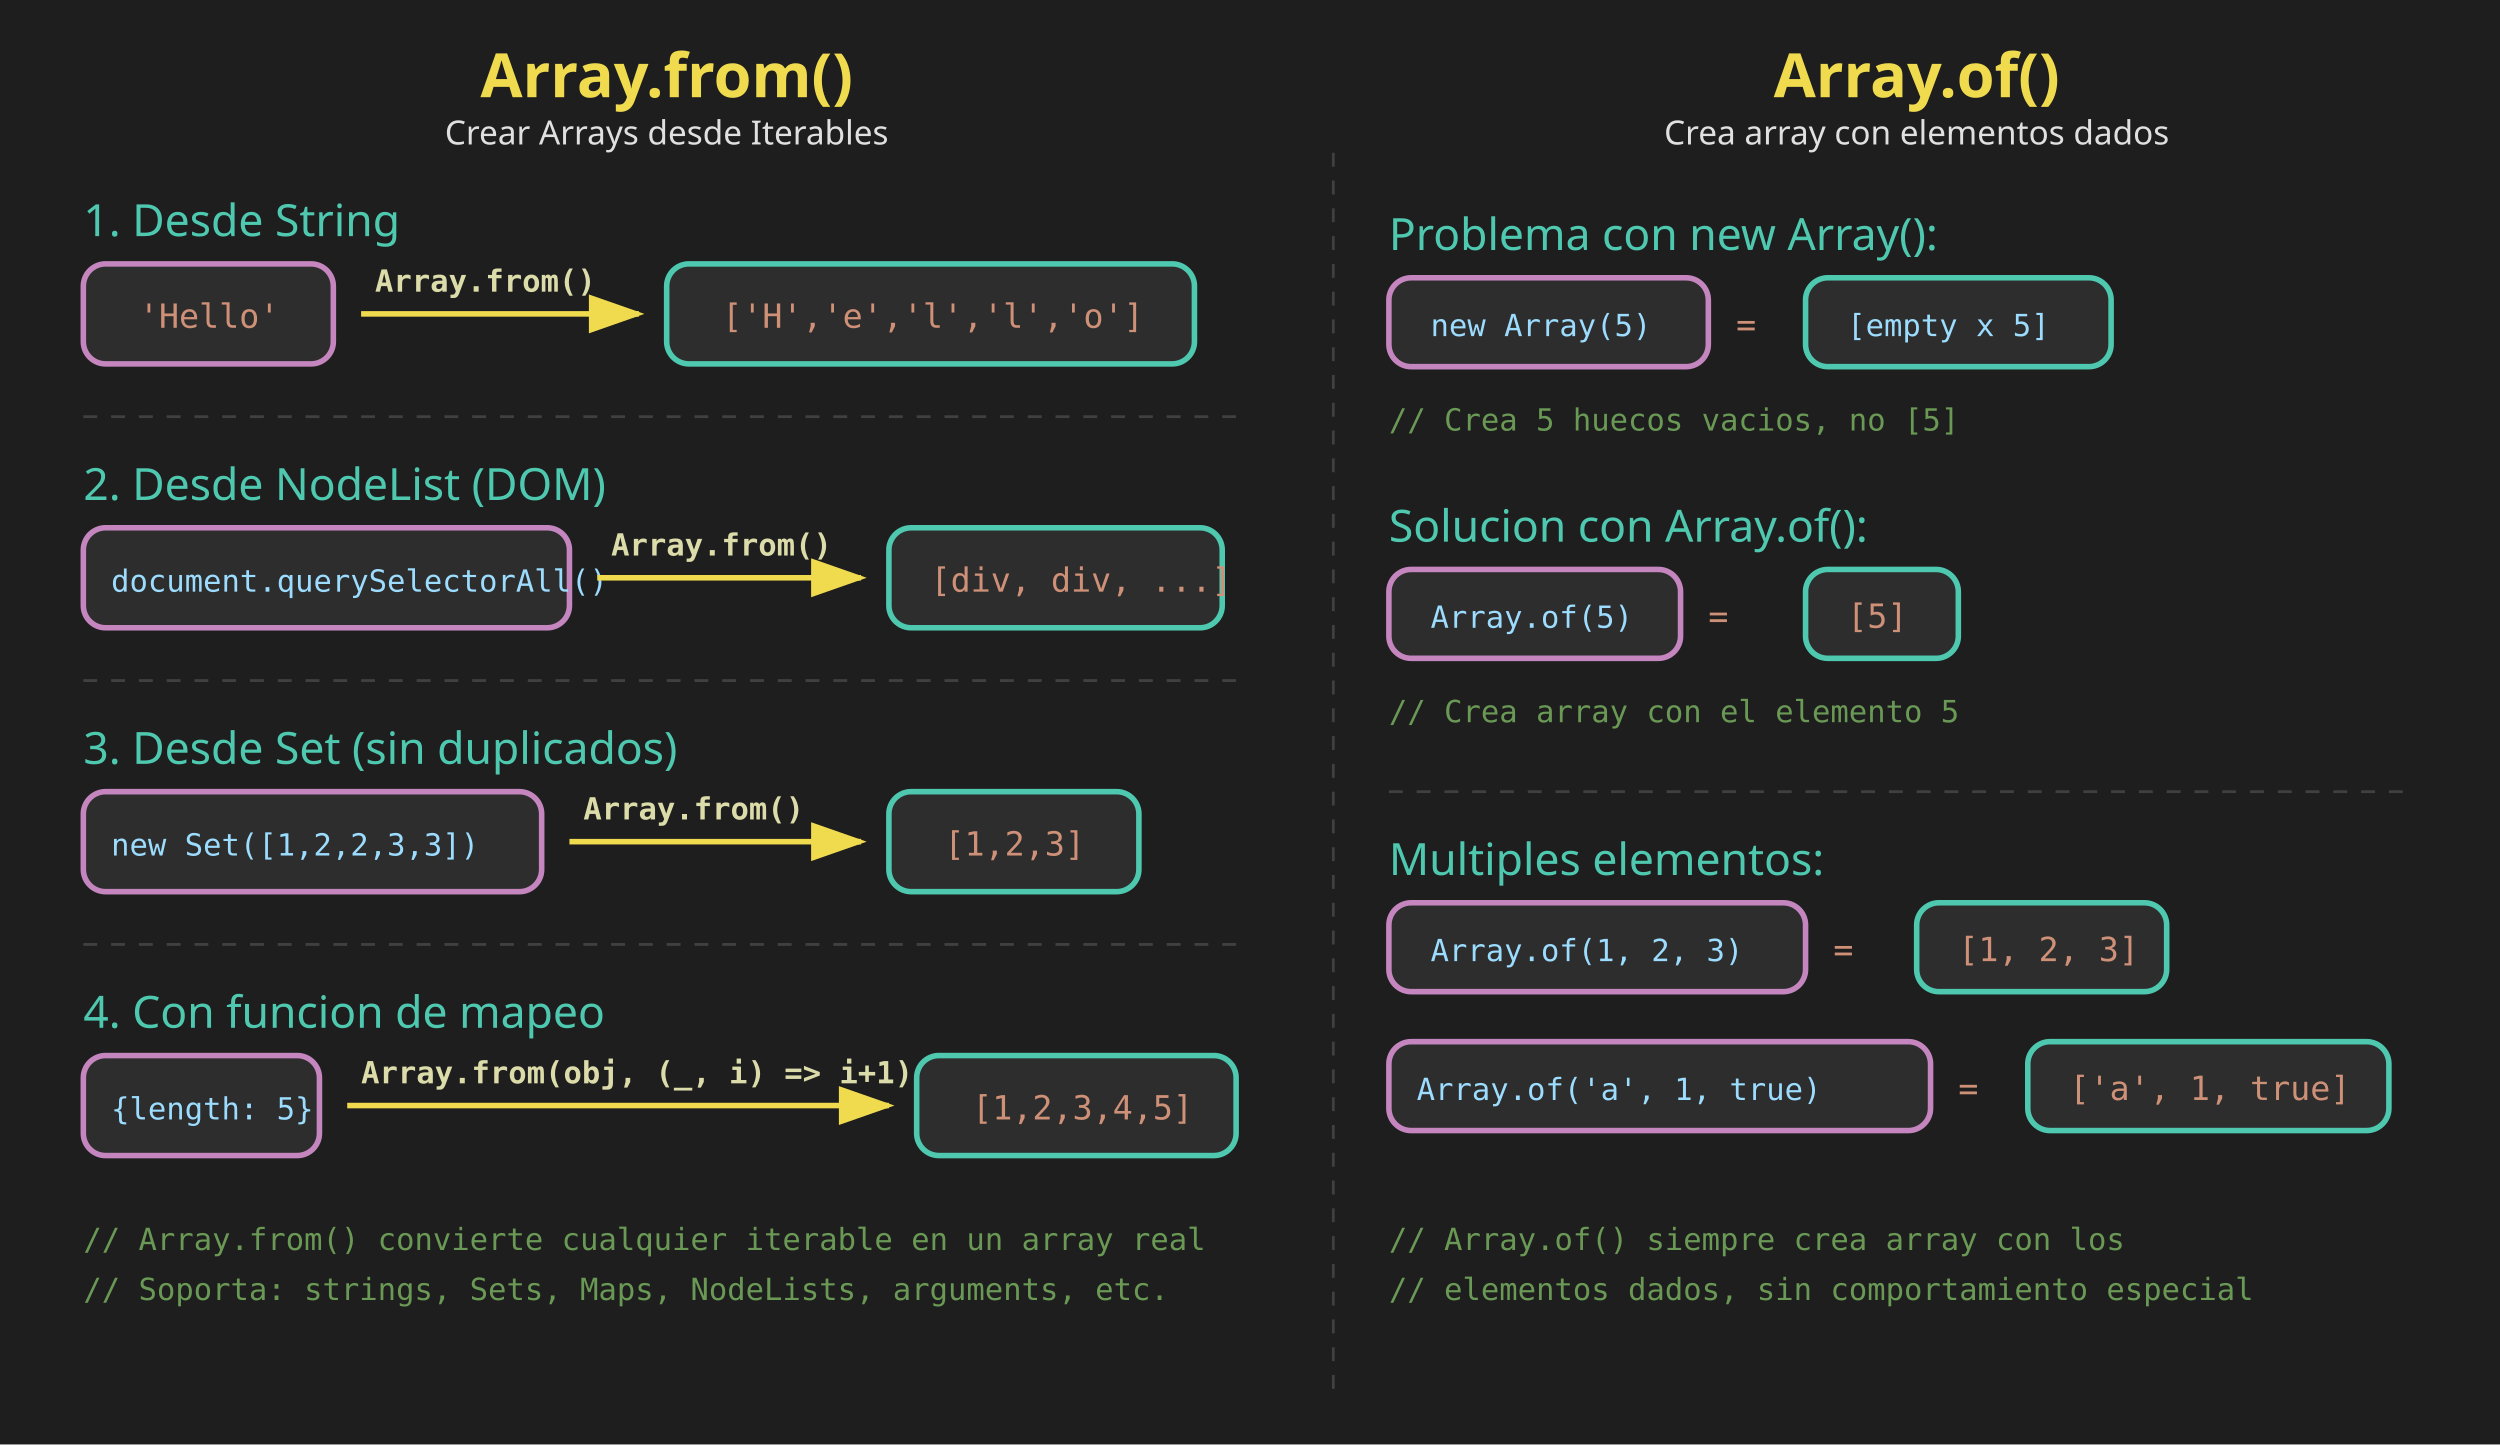
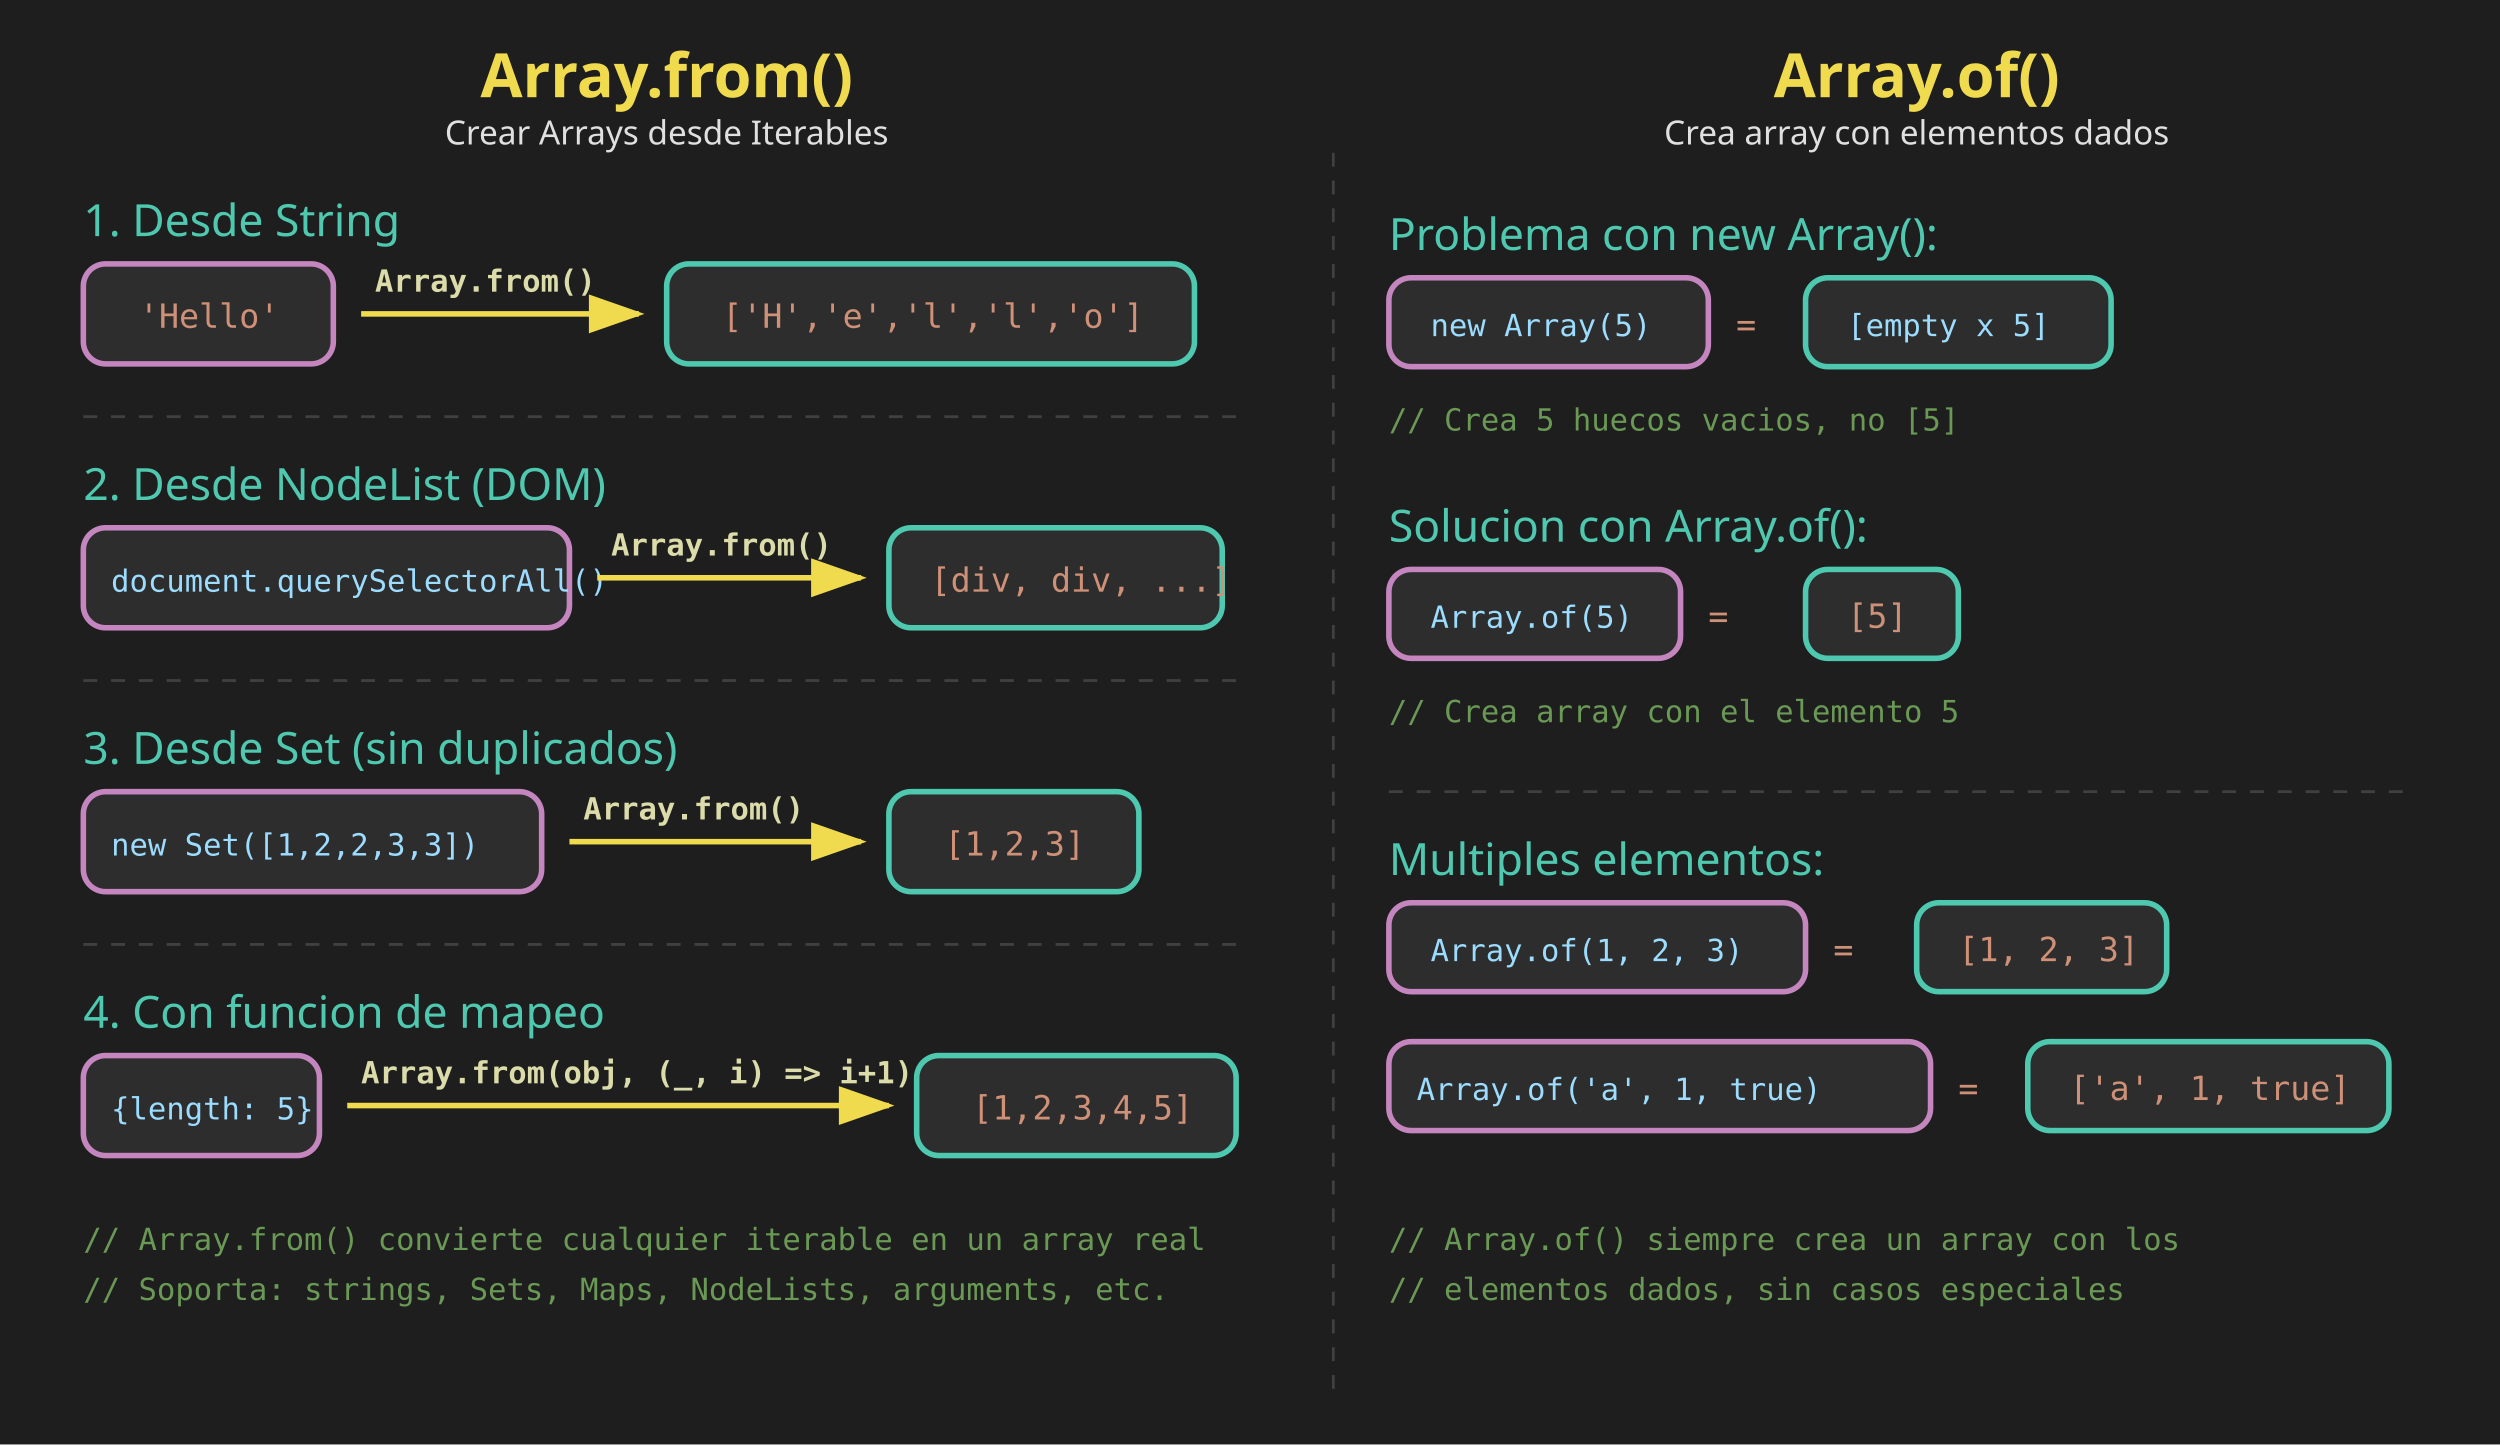
<svg xmlns="http://www.w3.org/2000/svg" viewBox="0 0 900 520">
  <defs>
    <style>
      .bg { fill: #1e1e1e; }
      .title { fill: #f0db4f; font-family: system-ui, sans-serif; font-size: 22px; font-weight: 600; }
      .subtitle { fill: #4ec9b0; font-family: system-ui, sans-serif; font-size: 16px; font-weight: 500; }
      .label { fill: #e0e0e0; font-family: system-ui, sans-serif; font-size: 12px; }
      .code { fill: #9cdcfe; font-family: monospace; font-size: 11px; }
      .comment { fill: #6a9955; font-family: monospace; font-size: 11px; }
      .source-box { fill: #2d2d2d; stroke: #c586c0; stroke-width: 2; }
      .array-box { fill: #2d2d2d; stroke: #4ec9b0; stroke-width: 2; }
      .arrow { stroke: #f0db4f; stroke-width: 2; fill: none; marker-end: url(#arrowhead); }
      .item { fill: #ce9178; font-family: monospace; font-size: 12px; }
      .method { fill: #dcdcaa; font-family: monospace; font-size: 11px; font-weight: 600; }
      .divider { stroke: #404040; stroke-width: 1; stroke-dasharray: 5,5; }
    </style>
    <marker id="arrowhead" markerWidth="10" markerHeight="7" refX="9" refY="3.5" orient="auto">
      <polygon points="0 0, 10 3.5, 0 7" fill="#f0db4f" />
    </marker>
  </defs>
  <rect class="bg" width="900" height="520" />
  <text class="title" x="240" y="35" text-anchor="middle">Array.from()</text>
  <text class="label" x="240" y="52" text-anchor="middle">Crear Arrays desde Iterables</text>
  <text class="subtitle" x="30" y="85">1. Desde String</text>
  <rect class="source-box" x="30" y="95" width="90" height="36" rx="8" />
  <text class="item" x="50" y="118">'Hello'</text>
  <text class="method" x="135" y="105">Array.from()</text>
  <path class="arrow" d="M130 113 L230 113" />
  <rect class="array-box" x="240" y="95" width="190" height="36" rx="8" />
  <text class="item" x="260" y="118">['H','e','l','l','o']</text>
  <line class="divider" x1="30" y1="150" x2="450" y2="150" />
  <text class="subtitle" x="30" y="180">2. Desde NodeList (DOM)</text>
  <rect class="source-box" x="30" y="190" width="175" height="36" rx="8" />
  <text class="code" x="40" y="213">document.querySelectorAll()</text>
  <text class="method" x="220" y="200">Array.from()</text>
  <path class="arrow" d="M215 208 L310 208" />
  <rect class="array-box" x="320" y="190" width="120" height="36" rx="8" />
  <text class="item" x="335" y="213">[div, div, ...]</text>
  <line class="divider" x1="30" y1="245" x2="450" y2="245" />
  <text class="subtitle" x="30" y="275">3. Desde Set (sin duplicados)</text>
  <rect class="source-box" x="30" y="285" width="165" height="36" rx="8" />
  <text class="code" x="40" y="308">new Set([1,2,2,3,3])</text>
  <text class="method" x="210" y="295">Array.from()</text>
  <path class="arrow" d="M205 303 L310 303" />
  <rect class="array-box" x="320" y="285" width="90" height="36" rx="8" />
  <text class="item" x="340" y="308">[1,2,3]</text>
  <line class="divider" x1="30" y1="340" x2="450" y2="340" />
  <text class="subtitle" x="30" y="370">4. Con funcion de mapeo</text>
  <rect class="source-box" x="30" y="380" width="85" height="36" rx="8" />
  <text class="code" x="40" y="403">{length: 5}</text>
  <text class="method" x="130" y="390">Array.from(obj, (_, i) =&gt; i+1)</text>
  <path class="arrow" d="M125 398 L320 398" />
  <rect class="array-box" x="330" y="380" width="115" height="36" rx="8" />
  <text class="item" x="350" y="403">[1,2,3,4,5]</text>
  <text class="comment" x="30" y="450">// Array.from() convierte cualquier iterable en un array real</text>
  <text class="comment" x="30" y="468">// Soporta: strings, Sets, Maps, NodeLists, arguments, etc.</text>
  <line class="divider" x1="480" y1="55" x2="480" y2="500" />
  <text class="title" x="690" y="35" text-anchor="middle">Array.of()</text>
  <text class="label" x="690" y="52" text-anchor="middle">Crea array con elementos dados</text>
  <text class="subtitle" x="500" y="90">Problema con new Array():</text>
  <rect class="source-box" x="500" y="100" width="115" height="32" rx="8" />
  <text class="code" x="515" y="121">new Array(5)</text>
  <text class="item" x="625" y="121">=</text>
  <rect class="array-box" x="650" y="100" width="110" height="32" rx="8" />
  <text class="code" x="665" y="121">[empty x 5]</text>
  <text class="comment" x="500" y="155">// Crea 5 huecos vacios, no [5]</text>
  <text class="subtitle" x="500" y="195">Solucion con Array.of():</text>
  <rect class="source-box" x="500" y="205" width="105" height="32" rx="8" />
  <text class="code" x="515" y="226">Array.of(5)</text>
  <text class="item" x="615" y="226">=</text>
  <rect class="array-box" x="650" y="205" width="55" height="32" rx="8" />
  <text class="item" x="665" y="226">[5]</text>
  <text class="comment" x="500" y="260">// Crea array con el elemento 5</text>
  <line class="divider" x1="500" y1="285" x2="870" y2="285" />
  <text class="subtitle" x="500" y="315">Multiples elementos:</text>
  <rect class="source-box" x="500" y="325" width="150" height="32" rx="8" />
  <text class="code" x="515" y="346">Array.of(1, 2, 3)</text>
  <text class="item" x="660" y="346">=</text>
  <rect class="array-box" x="690" y="325" width="90" height="32" rx="8" />
  <text class="item" x="705" y="346">[1, 2, 3]</text>
  <rect class="source-box" x="500" y="375" width="195" height="32" rx="8" />
  <text class="code" x="510" y="396">Array.of('a', 1, true)</text>
  <text class="item" x="705" y="396">=</text>
  <rect class="array-box" x="730" y="375" width="130" height="32" rx="8" />
  <text class="item" x="745" y="396">['a', 1, true]</text>
-   <text class="comment" x="500" y="450">// Array.of() siempre crea array con los</text>
-   <text class="comment" x="500" y="468">// elementos dados, sin comportamiento especial</text>
+   <text class="comment" x="500" y="450">// Array.of() siempre crea un array con los</text>
+   <text class="comment" x="500" y="468">// elementos dados, sin casos especiales</text>
</svg>
